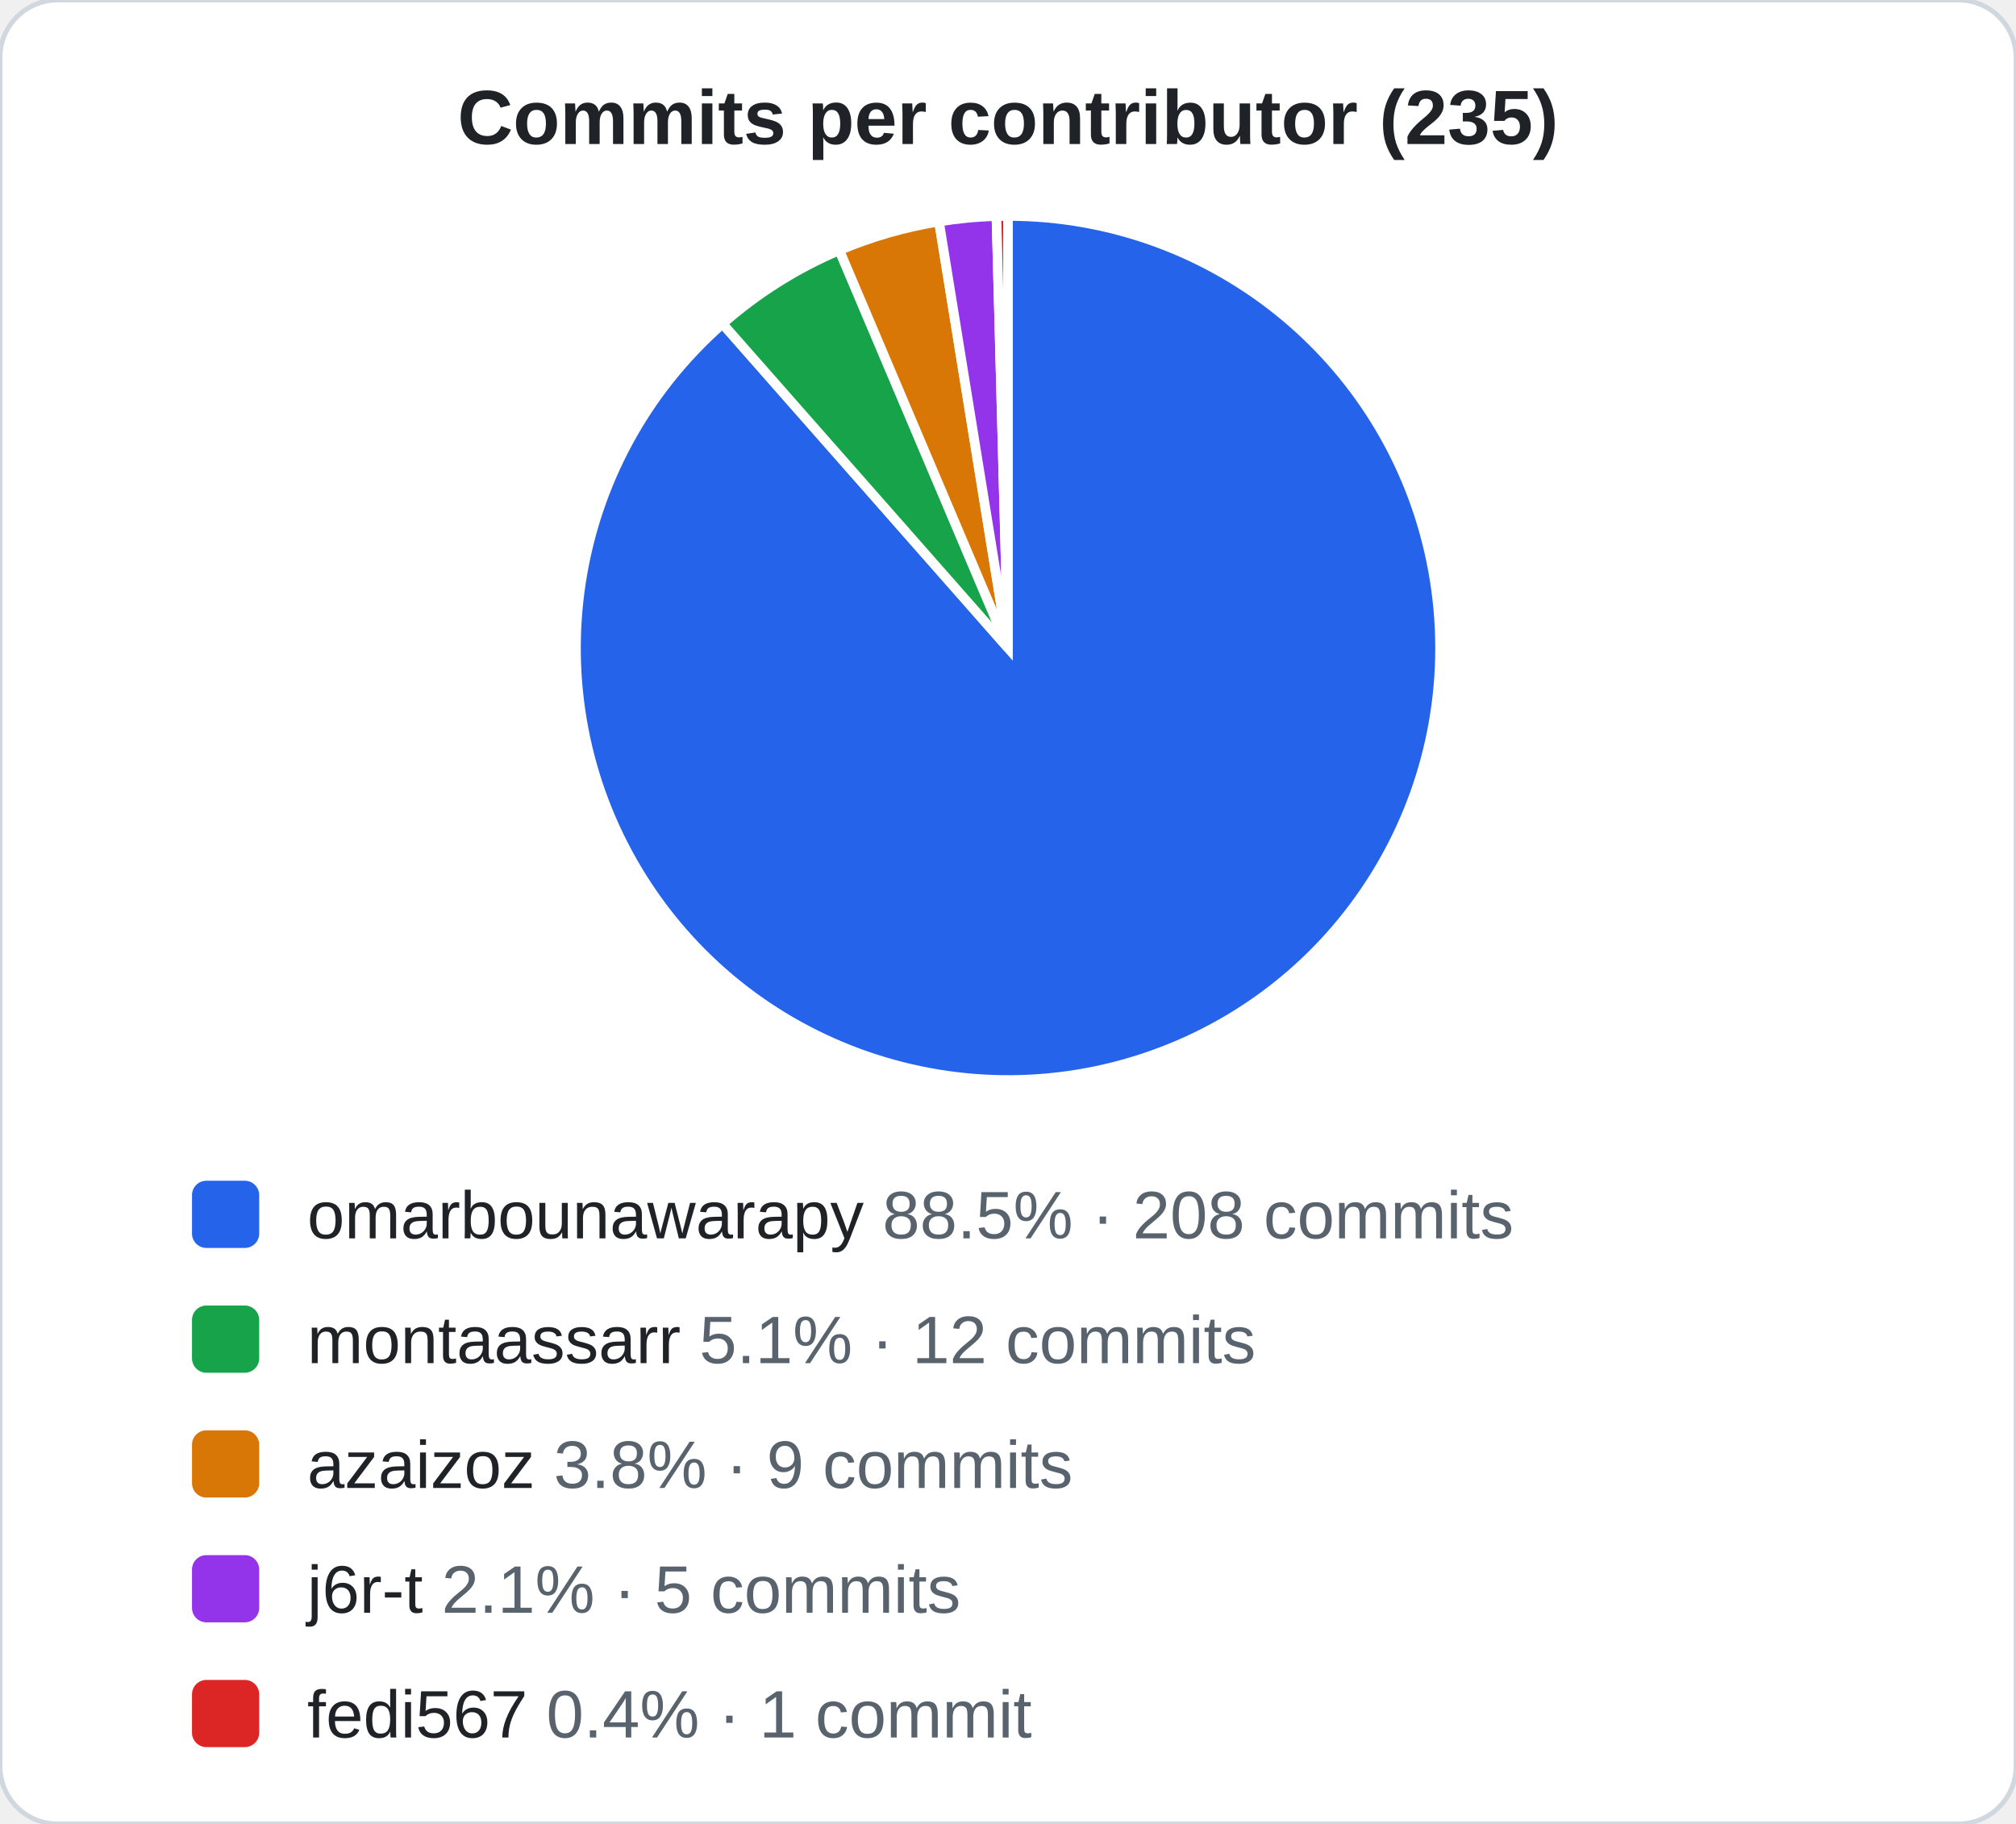
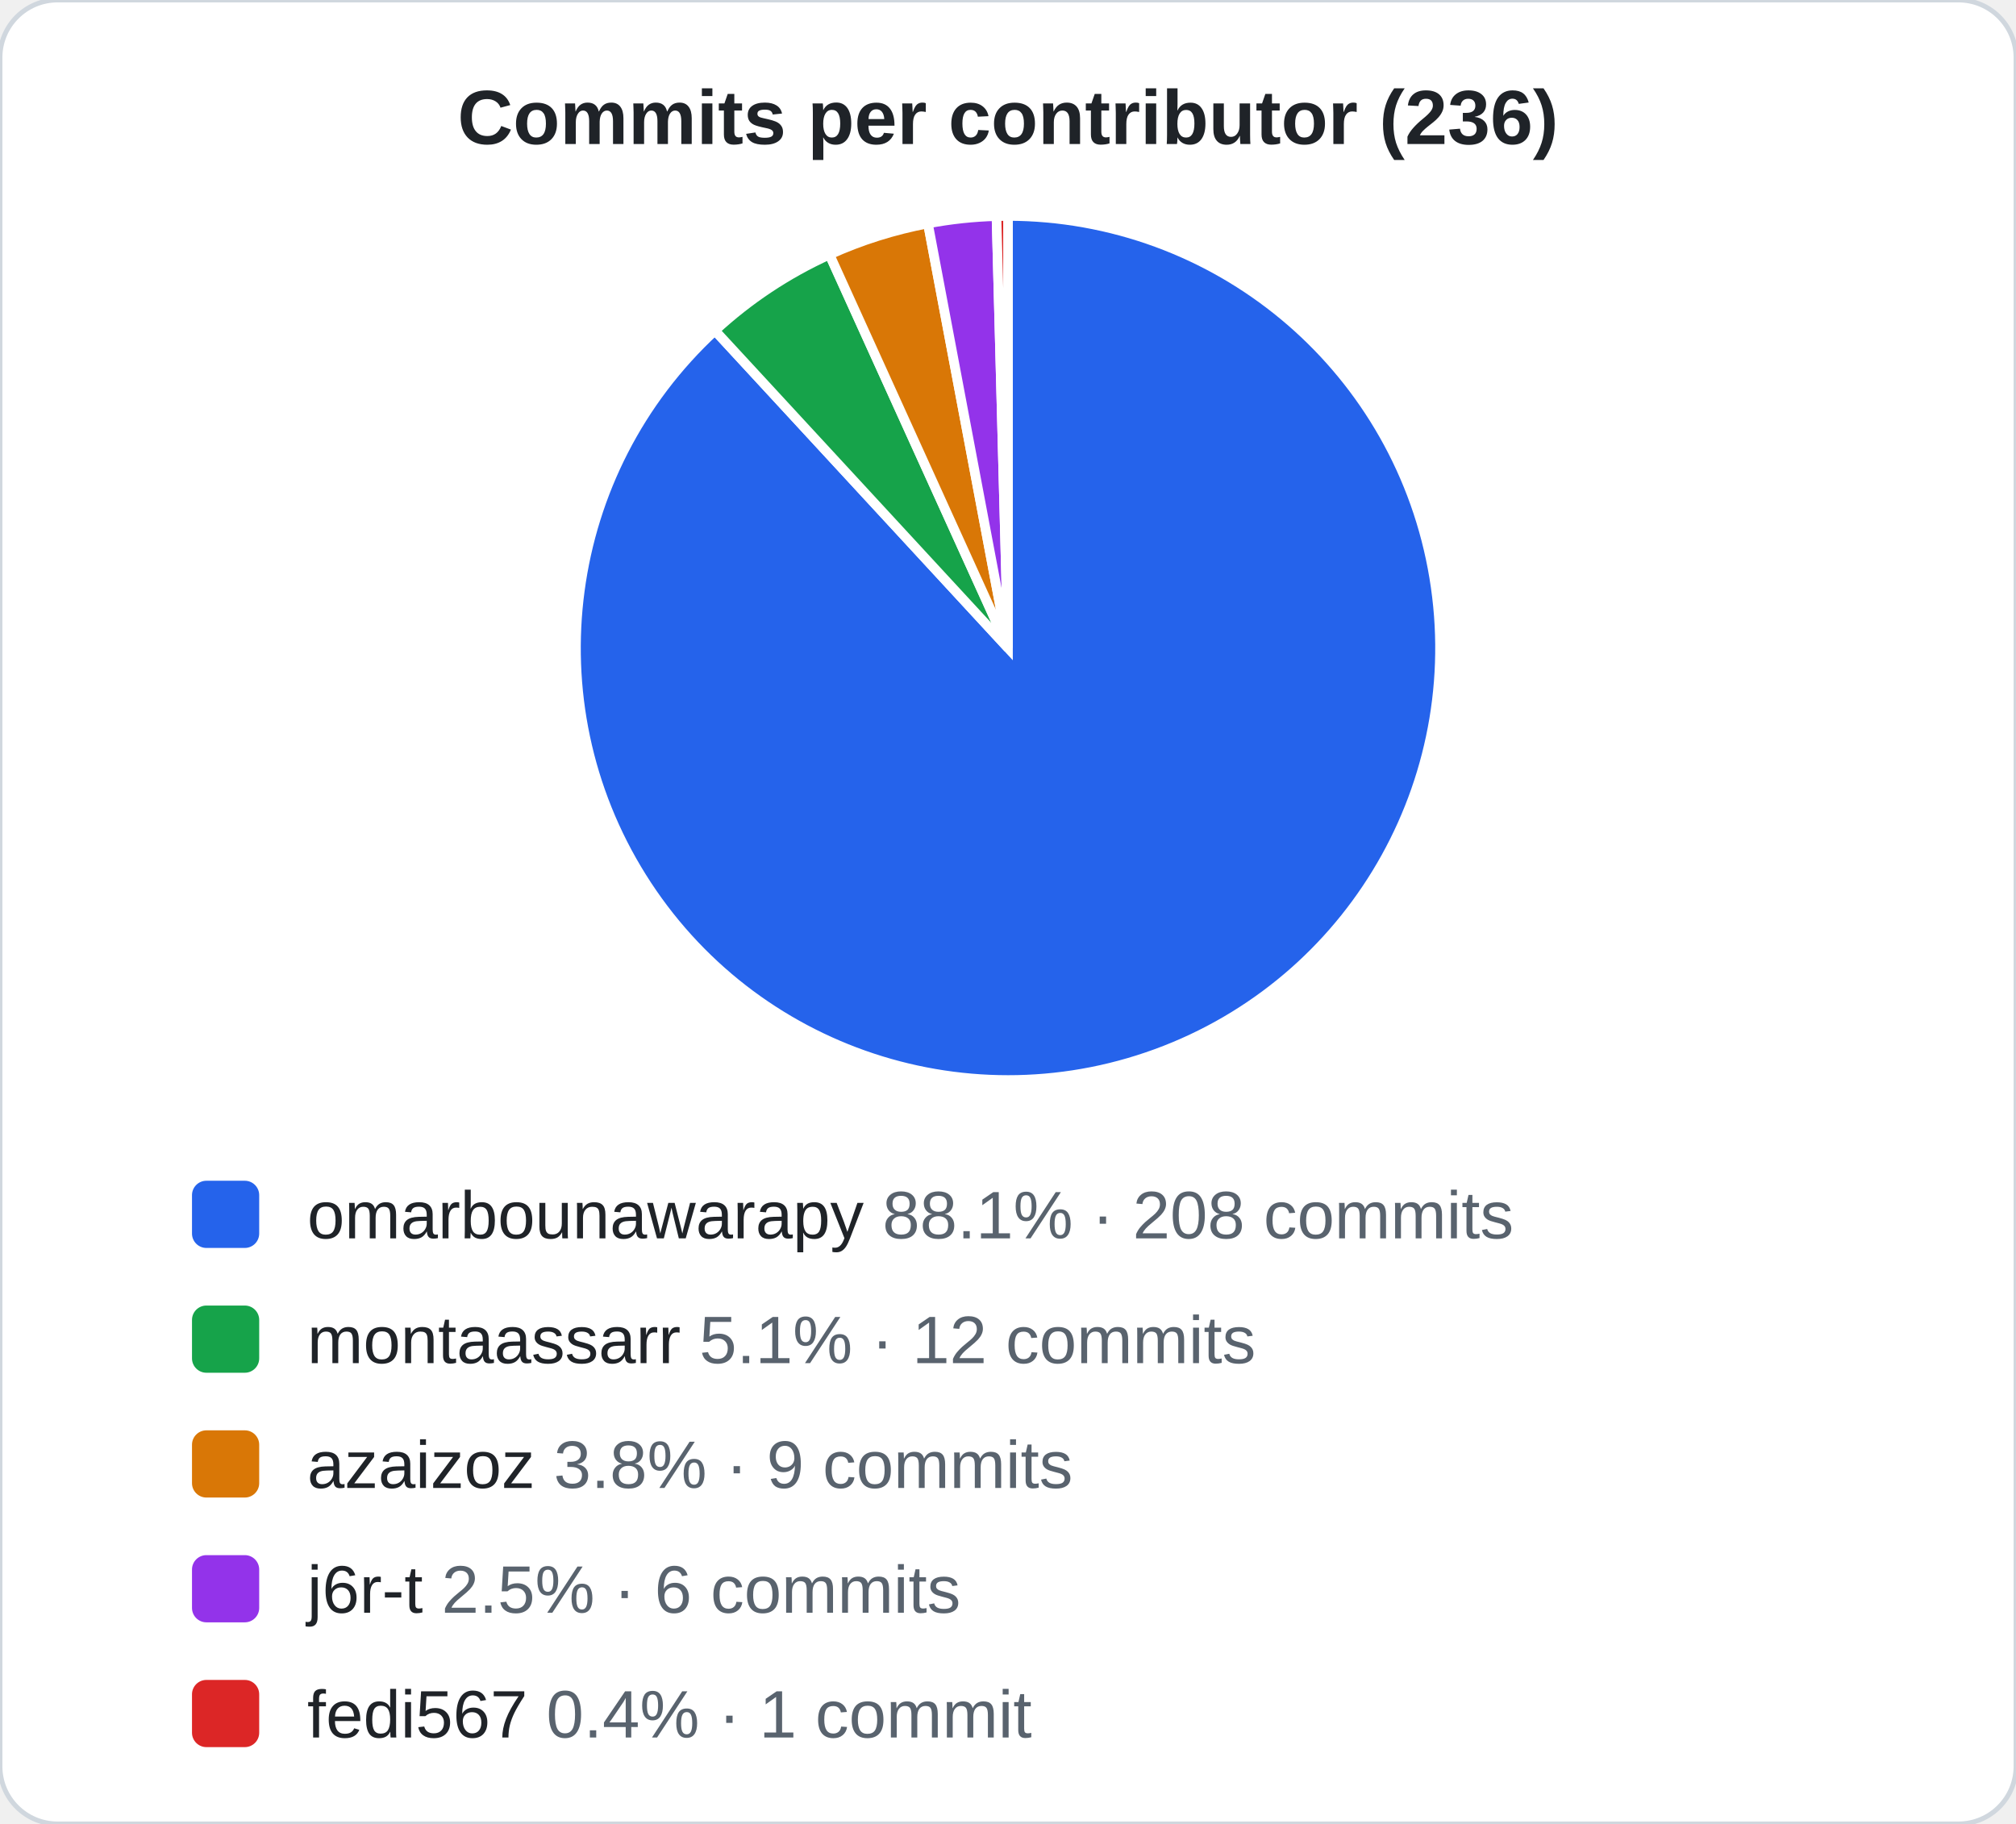
<svg xmlns="http://www.w3.org/2000/svg" width="420" height="380" viewBox="0 0 420 380" role="img" aria-labelledby="t">
  <rect width="420" height="380" rx="12" fill="#ffffff" stroke="#d0d7de" />
-   <text x="210" y="30" text-anchor="middle" font-family="Arial,Helvetica,sans-serif" font-size="16" font-weight="700" fill="#1f2328">Commits per contributor (235)</text>
-   <path d="M210.0,135.0 L210.00,45.00 A90,90 0 1 1 150.53,67.45 Z" fill="#2563eb" stroke="#ffffff" stroke-width="2" />
+   <text x="210" y="30" text-anchor="middle" font-family="Arial,Helvetica,sans-serif" font-size="16" font-weight="700" fill="#1f2328">Commits per contributor (236)</text>
+   <path d="M210.0,135.0 L210.00,45.00 A90,90 0 1 1 148.95,68.87 Z" fill="#2563eb" stroke="#ffffff" stroke-width="2" />
  <rect x="40" y="246" width="14" height="14" rx="3" fill="#2563eb" />
-   <text x="64" y="258" font-family="Arial,Helvetica,sans-serif" font-size="14" fill="#1f2328">omarbounawarapy <tspan fill="#59636e">88.5% · 208 commits</tspan>
+   <text x="64" y="258" font-family="Arial,Helvetica,sans-serif" font-size="14" fill="#1f2328">omarbounawarapy <tspan fill="#59636e">88.1% · 208 commits</tspan>
  </text>
-   <path d="M210.0,135.0 L150.53,67.45 A90,90 0 0 1 174.86,52.14 Z" fill="#16a34a" stroke="#ffffff" stroke-width="2" />
+   <path d="M210.0,135.0 L148.95,68.87 A90,90 0 0 1 172.81,53.04 Z" fill="#16a34a" stroke="#ffffff" stroke-width="2" />
  <rect x="40" y="272" width="14" height="14" rx="3" fill="#16a34a" />
  <text x="64" y="284" font-family="Arial,Helvetica,sans-serif" font-size="14" fill="#1f2328">montaassarr <tspan fill="#59636e">5.1% · 12 commits</tspan>
  </text>
-   <path d="M210.0,135.0 L174.86,52.14 A90,90 0 0 1 195.62,46.16 Z" fill="#d97706" stroke="#ffffff" stroke-width="2" />
+   <path d="M210.0,135.0 L172.81,53.04 A90,90 0 0 1 193.32,46.56 Z" fill="#d97706" stroke="#ffffff" stroke-width="2" />
  <rect x="40" y="298" width="14" height="14" rx="3" fill="#d97706" />
  <text x="64" y="310" font-family="Arial,Helvetica,sans-serif" font-size="14" fill="#1f2328">azaizoz <tspan fill="#59636e">3.8% · 9 commits</tspan>
  </text>
-   <path d="M210.0,135.0 L195.62,46.16 A90,90 0 0 1 207.59,45.03 Z" fill="#9333ea" stroke="#ffffff" stroke-width="2" />
+   <path d="M210.0,135.0 L193.32,46.56 A90,90 0 0 1 207.60,45.03 Z" fill="#9333ea" stroke="#ffffff" stroke-width="2" />
  <rect x="40" y="324" width="14" height="14" rx="3" fill="#9333ea" />
-   <text x="64" y="336" font-family="Arial,Helvetica,sans-serif" font-size="14" fill="#1f2328">j6r-t <tspan fill="#59636e">2.1% · 5 commits</tspan>
+   <text x="64" y="336" font-family="Arial,Helvetica,sans-serif" font-size="14" fill="#1f2328">j6r-t <tspan fill="#59636e">2.5% · 6 commits</tspan>
  </text>
-   <path d="M210.0,135.0 L207.59,45.03 A90,90 0 0 1 210.00,45.00 Z" fill="#dc2626" stroke="#ffffff" stroke-width="2" />
+   <path d="M210.0,135.0 L207.60,45.03 A90,90 0 0 1 210.00,45.00 Z" fill="#dc2626" stroke="#ffffff" stroke-width="2" />
  <rect x="40" y="350" width="14" height="14" rx="3" fill="#dc2626" />
  <text x="64" y="362" font-family="Arial,Helvetica,sans-serif" font-size="14" fill="#1f2328">fedi567 <tspan fill="#59636e">0.4% · 1 commit</tspan>
  </text>
</svg>
